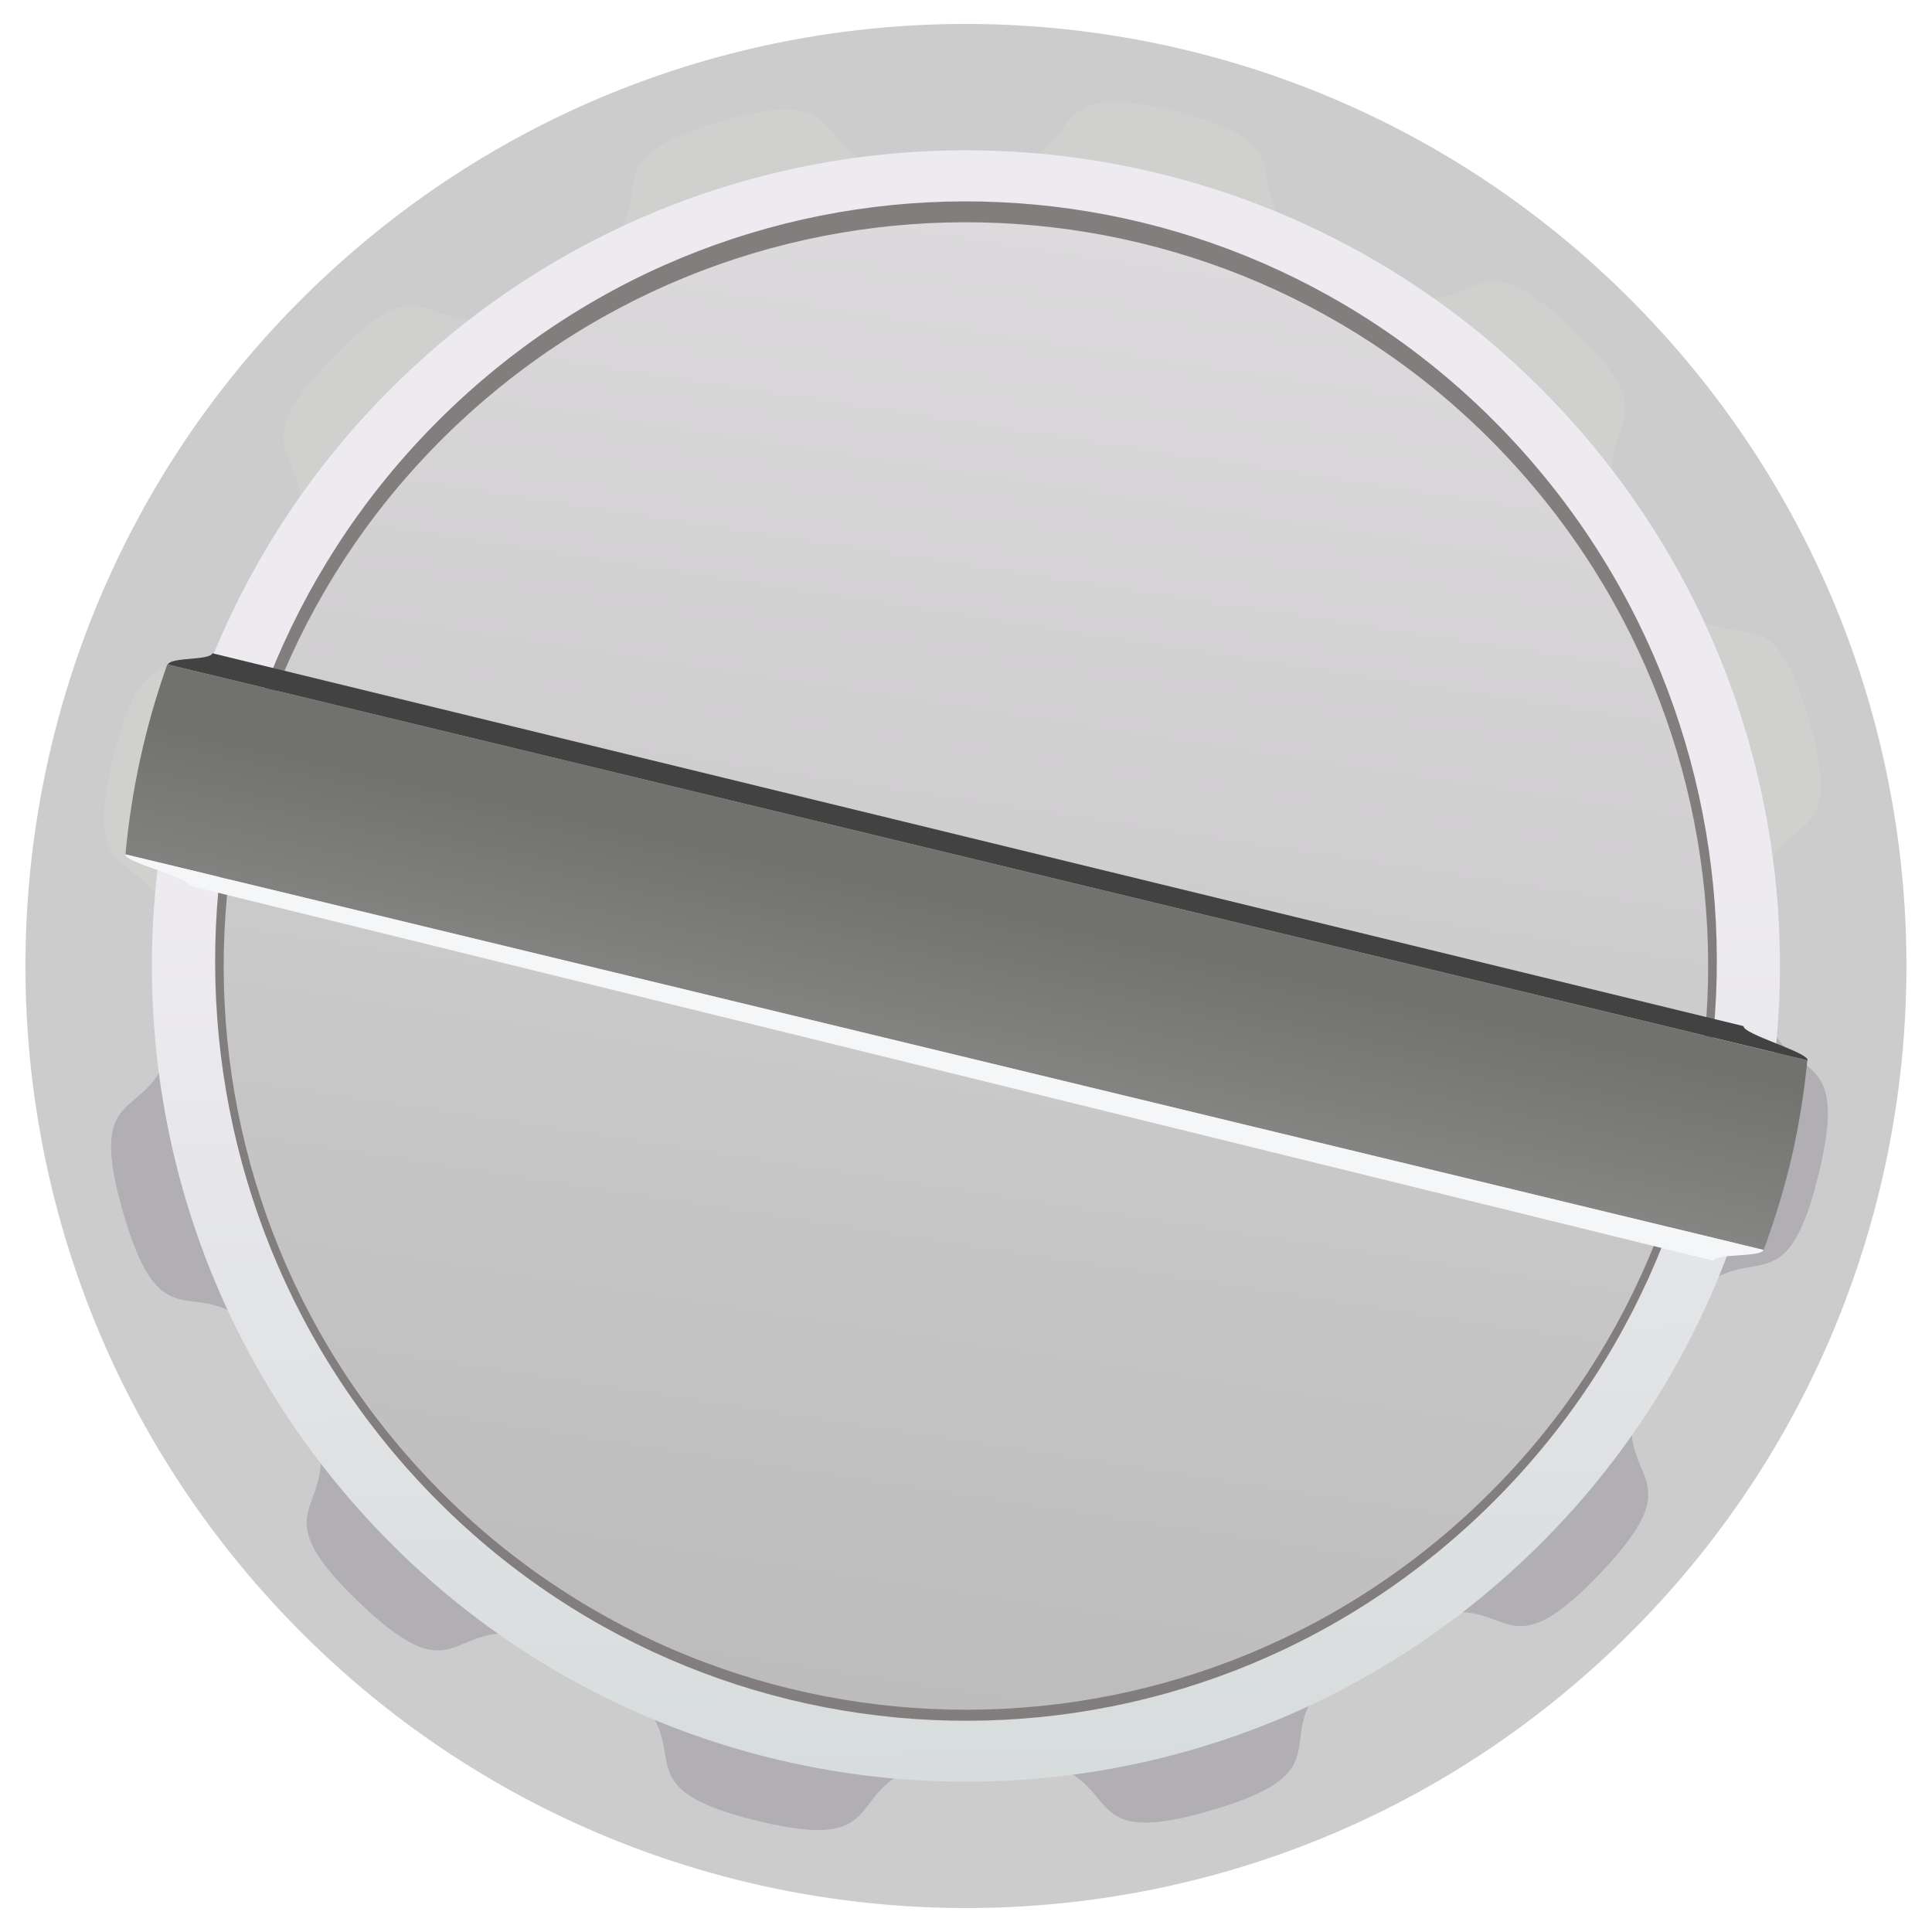
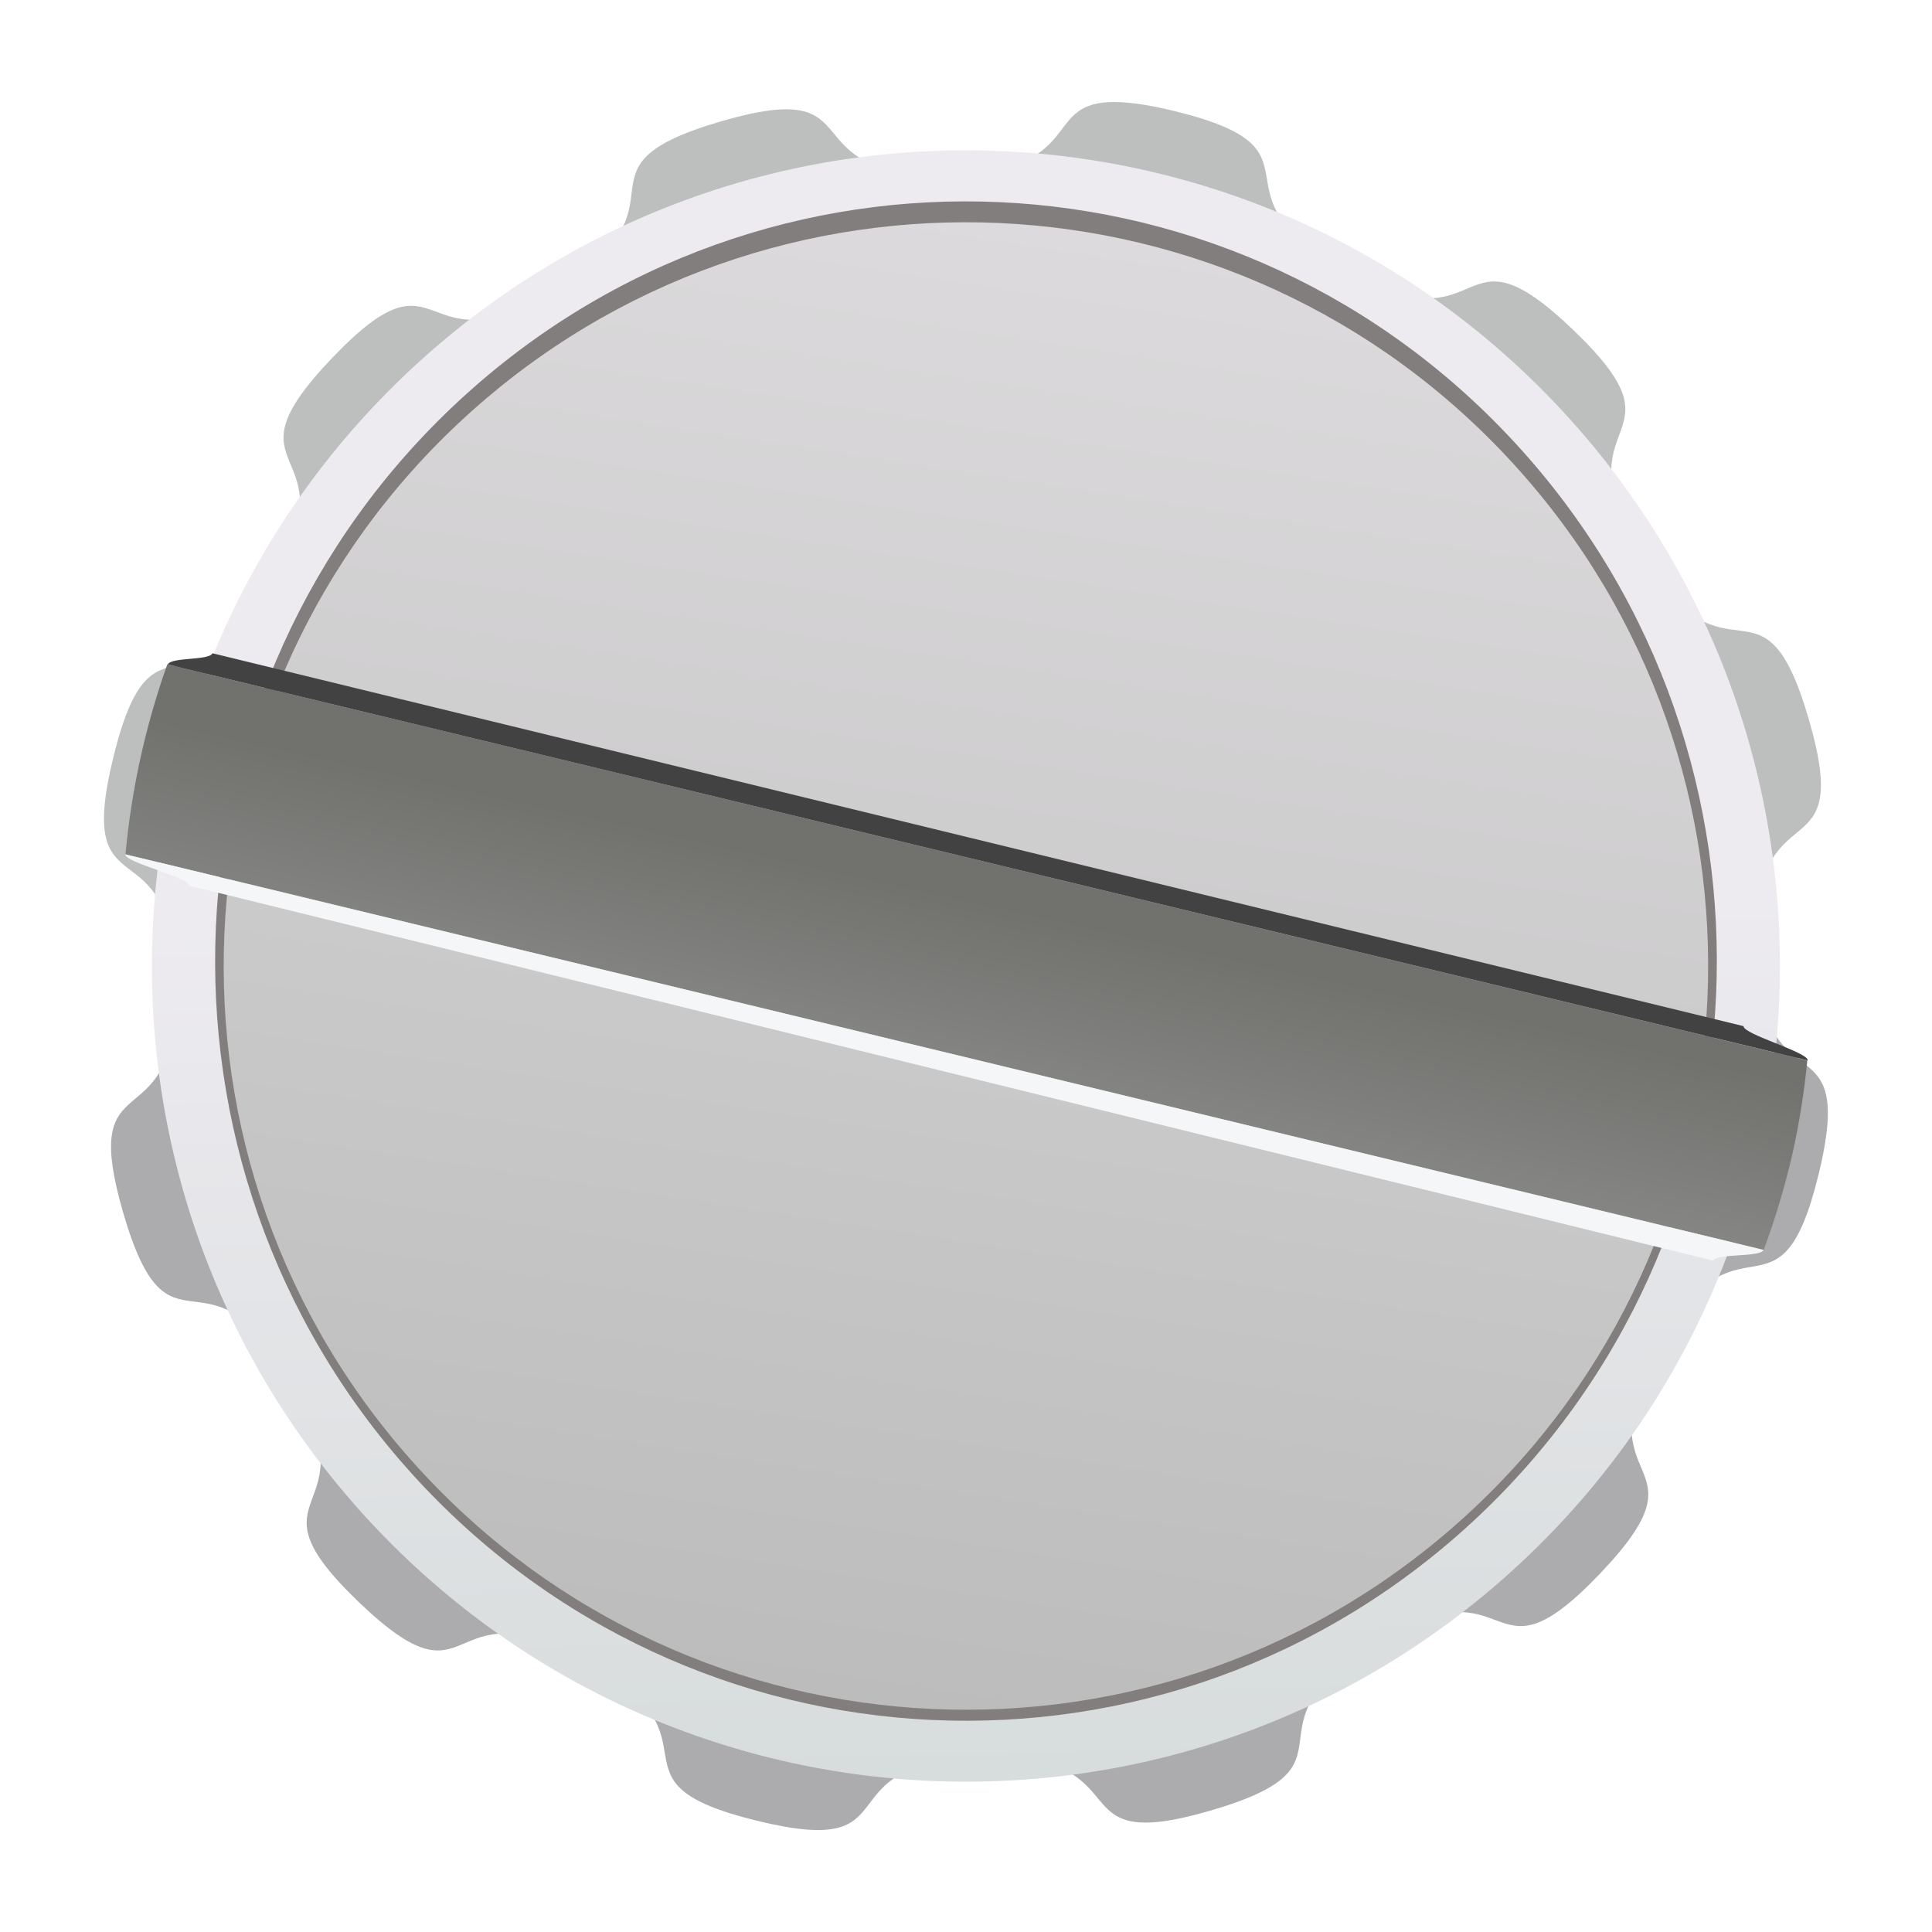
<svg xmlns="http://www.w3.org/2000/svg" xmlns:xlink="http://www.w3.org/1999/xlink" width="15" height="15" viewBox="0 0 15 15" version="1.1" id="svg1">
  <defs id="defs1">
    <linearGradient id="linearGradient18">
      <stop style="stop-color:#434242;stop-opacity:1;" offset="0.464" id="stop17" />
      <stop style="stop-color:#d7dcdc;stop-opacity:1;" offset="1" id="stop18" />
    </linearGradient>
    <linearGradient id="linearGradient16">
      <stop style="stop-color:#f6f6f6;stop-opacity:1;" offset="0.464" id="stop15" />
      <stop style="stop-color:#f0f5fa;stop-opacity:1;" offset="1" id="stop16" />
    </linearGradient>
    <linearGradient id="linearGradient5">
      <stop style="stop-color:#71716e;stop-opacity:1;" offset="0.464" id="stop2" />
      <stop style="stop-color:#d7dcdc;stop-opacity:1;" offset="1" id="stop5" />
    </linearGradient>
    <linearGradient id="linearGradient12">
      <stop style="stop-color:#dcdadc;stop-opacity:1;" offset="0" id="stop12" />
      <stop style="stop-color:#bcbcbc;stop-opacity:1;" offset="1" id="stop13" />
    </linearGradient>
    <linearGradient id="linearGradient3">
      <stop style="stop-color:#edebf0;stop-opacity:1;" offset="0.464" id="stop3" />
      <stop style="stop-color:#d7dcdc;stop-opacity:1;" offset="1" id="stop4" />
    </linearGradient>
    <linearGradient xlink:href="#linearGradient3" id="linearGradient4" x1="1.189" y1="-1.227" x2="3.755" y2="1.004" gradientUnits="userSpaceOnUse" gradientTransform="matrix(3.721989,0,0,3.721306,1.394234,-0.07367569)" />
    <linearGradient xlink:href="#linearGradient12" id="linearGradient13" x1="1.497" y1="-1.316" x2="3.448" y2="1.093" gradientUnits="userSpaceOnUse" gradientTransform="matrix(3.721989,0,0,3.721306,1.394234,-0.07367569)" />
    <linearGradient xlink:href="#linearGradient5" id="linearGradient2" gradientUnits="userSpaceOnUse" gradientTransform="matrix(1.931946,3.292145,-3.345296,1.774036,2.347694,-0.5103289)" x1="1.189" y1="-1.227" x2="3.755" y2="1.004" />
    <linearGradient xlink:href="#linearGradient18" id="linearGradient6" gradientUnits="userSpaceOnUse" gradientTransform="matrix(1.931946,3.292145,-3.345296,1.774036,2.351736,-0.5089587)" x1="1.189" y1="-1.227" x2="3.755" y2="1.004" />
    <linearGradient xlink:href="#linearGradient16" id="linearGradient11" gradientUnits="userSpaceOnUse" gradientTransform="matrix(1.931946,3.292145,-3.345296,1.774036,2.345642,-0.5105819)" x1="1.189" y1="-1.227" x2="3.755" y2="1.004" />
  </defs>
  <g id="layer3" style="display:none">
    <path id="path17" style="fill:#dbdada;fill-opacity:1;stroke:none;stroke-width:0.3;stroke-linejoin:round" d="M 1.622,9.509215e-5 C 1.581,0.003 1.508,0.101 1.467,0.109 1.426,0.116 1.324,0.05 1.284,0.061 1.244,0.072 1.191,0.183 1.152,0.198 1.114,0.213 1,0.168 0.963,0.187 0.926,0.206 0.897,0.324 0.862,0.347 0.826,0.369 0.707,0.347 0.674,0.373 0.641,0.399 0.635,0.52 0.605,0.549 0.575,0.578 0.453,0.58 0.426,0.612 c -0.027,0.032 -0.009,0.152 -0.033,0.187 -0.024,0.034 -0.143,0.06 -0.163,0.096 -0.02,0.036 0.02,0.151 0.004,0.189 -0.017,0.038 -0.128,0.086 -0.141,0.126 -0.013,0.04 0.05,0.144 0.041,0.185 -0.006,0.028 -0.054,0.068 -0.086,0.105 H 3.431 C 3.417,1.483 3.406,1.467 3.404,1.454 3.396,1.413 3.462,1.311 3.451,1.271 3.44,1.231 3.33,1.179 3.315,1.14 3.299,1.101 3.344,0.988 3.325,0.951 3.306,0.914 3.188,0.884 3.166,0.849 3.143,0.814 3.165,0.694 3.139,0.661 3.114,0.628 2.992,0.622 2.963,0.592 2.934,0.562 2.932,0.441 2.901,0.414 2.869,0.386 2.748,0.404 2.714,0.38 2.68,0.357 2.654,0.237 2.618,0.217 2.582,0.197 2.467,0.238 2.429,0.221 2.391,0.205 2.342,0.092 2.303,0.08 2.263,0.067 2.159,0.129 2.118,0.121 2.077,0.112 2.008,0.011 1.966,0.006 1.925,0.001 1.834,0.084 1.793,0.083 1.751,0.082 1.664,-0.003 1.622,9.509215e-5 Z" />
    <path style="fill:#b0b0b0;fill-opacity:1;stroke:none;stroke-width:0.061;stroke-linejoin:round" id="path17-5" d="M -2.321,0.844 C -2.51,1.026 -2.286,1.031 -2.516,1.158 -2.745,1.285 -2.631,1.093 -2.885,1.156 -3.14,1.219 -2.949,1.336 -3.211,1.331 -3.474,1.326 -3.278,1.217 -3.53,1.144 -3.783,1.072 -3.675,1.268 -3.9,1.133 -4.125,0.998 -3.901,1.001 -4.083,0.812 -4.265,0.623 -4.27,0.847 -4.397,0.617 c -0.127,-0.23 0.065,-0.115 0.002,-0.37 -0.063,-0.255 -0.18,-0.063 -0.175,-0.326 0.005,-0.263 0.114,-0.067 0.187,-0.319 0.073,-0.252 -0.124,-0.145 0.011,-0.37 0.135,-0.225 0.132,-7.9032e-4 0.321,-0.183 0.189,-0.182 -0.035,-0.187 0.195,-0.314 0.23,-0.127 0.115,0.065 0.37,0.002 0.255,-0.063 0.063,-0.18 0.326,-0.175 0.263,0.005 0.067,0.114 0.319,0.187 0.252,0.073 0.145,-0.124 0.37,0.011 0.225,0.135 7.903e-4,0.132 0.183,0.321 0.182,0.189 0.187,-0.035 0.314,0.195 0.127,0.23 -0.065,0.115 -0.002,0.37 0.063,0.255 0.18,0.063 0.175,0.326 -0.005,0.263 -0.114,0.067 -0.187,0.319 -0.073,0.252 0.124,0.145 -0.011,0.37 -0.135,0.225 -0.132,7.9032e-4 -0.321,0.183 z" transform="matrix(4.801321,1.082758,-1.085379,4.812946,22.73877,11.20659)" />
  </g>
  <g id="layer1">
-     <ellipse style="opacity:0.2;fill:#000000;fill-opacity:1;stroke:none;stroke-width:0.3;stroke-linejoin:round" id="ellipse1" cx="10.596" cy="-0.486" transform="matrix(0.6739413,0.7387849,-0.7376905,0.675139,0,0)" rx="7.309" ry="7.307" />
-     <path id="path1" style="fill:#b1afb3;fill-opacity:1;stroke:none;stroke-width:0.3;stroke-linejoin:round" d="M 1.354,7.93 C 1.261,8.81 0.627,8.28 0.956,9.414 c 0.361,1.243 0.629,0.17 1.299,1.277 0.67,1.107 -0.404,0.851 0.529,1.746 0.933,0.895 0.629,-0.169 1.762,0.453 1.133,0.622 0.075,0.939 1.33,1.246 1.255,0.307 0.462,-0.461 1.754,-0.49 1.292,-0.029 0.532,0.773 1.773,0.41 1.241,-0.363 0.172,-0.63 1.277,-1.303 1.105,-0.673 0.846,0.403 1.74,-0.533 0.894,-0.936 -0.167,-0.63 0.455,-1.766 0.622,-1.136 0.936,-0.076 1.244,-1.334 0.244,-0.999 -0.188,-0.707 -0.391,-1.191 z" />
-     <path id="path2" style="fill:#d0d0cf;fill-opacity:1;stroke:none;stroke-width:0.3;stroke-linejoin:round" d="M 8.606,0.793 C 8.093,0.819 8.418,1.33 7.368,1.354 6.076,1.382 6.836,0.58 5.595,0.943 4.354,1.306 5.425,1.574 4.319,2.246 3.214,2.919 3.473,1.843 2.579,2.779 1.685,3.715 2.744,3.409 2.122,4.545 1.5,5.681 1.188,4.621 0.88,5.879 0.572,7.137 1.339,6.342 1.366,7.637 c 0.002,0.114 -0.003,0.208 -0.012,0.293 l 12.373,1e-7 C 13.675,7.804 13.637,7.629 13.632,7.363 13.604,6.068 14.405,6.829 14.044,5.586 13.683,4.343 13.415,5.416 12.745,4.309 12.075,3.202 13.149,3.458 12.216,2.563 11.283,1.667 11.585,2.732 10.452,2.109 9.319,1.487 10.377,1.171 9.122,0.863 8.887,0.806 8.725,0.787 8.606,0.793 Z" />
+     <path id="path1" style="fill:#acabad;fill-opacity:1;stroke:none;stroke-width:0.3;stroke-linejoin:round" d="M 1.354,7.93 C 1.261,8.81 0.627,8.28 0.956,9.414 c 0.361,1.243 0.629,0.17 1.299,1.277 0.67,1.107 -0.404,0.851 0.529,1.746 0.933,0.895 0.629,-0.169 1.762,0.453 1.133,0.622 0.075,0.939 1.33,1.246 1.255,0.307 0.462,-0.461 1.754,-0.49 1.292,-0.029 0.532,0.773 1.773,0.41 1.241,-0.363 0.172,-0.63 1.277,-1.303 1.105,-0.673 0.846,0.403 1.74,-0.533 0.894,-0.936 -0.167,-0.63 0.455,-1.766 0.622,-1.136 0.936,-0.076 1.244,-1.334 0.244,-0.999 -0.188,-0.707 -0.391,-1.191 z" />
+     <path id="path2" style="fill:#bdbfbf;fill-opacity:1;stroke:none;stroke-width:0.3;stroke-linejoin:round" d="M 8.606,0.793 C 8.093,0.819 8.418,1.33 7.368,1.354 6.076,1.382 6.836,0.58 5.595,0.943 4.354,1.306 5.425,1.574 4.319,2.246 3.214,2.919 3.473,1.843 2.579,2.779 1.685,3.715 2.744,3.409 2.122,4.545 1.5,5.681 1.188,4.621 0.88,5.879 0.572,7.137 1.339,6.342 1.366,7.637 c 0.002,0.114 -0.003,0.208 -0.012,0.293 l 12.373,1e-7 C 13.675,7.804 13.637,7.629 13.632,7.363 13.604,6.068 14.405,6.829 14.044,5.586 13.683,4.343 13.415,5.416 12.745,4.309 12.075,3.202 13.149,3.458 12.216,2.563 11.283,1.667 11.585,2.732 10.452,2.109 9.319,1.487 10.377,1.171 9.122,0.863 8.887,0.806 8.725,0.787 8.606,0.793 Z" />
    <ellipse style="fill:url(#linearGradient4);fill-opacity:1;stroke:none;stroke-width:0.3;stroke-linejoin:round" id="circle1" cx="10.596" cy="-0.488" transform="matrix(0.6737903,0.7389226,-0.7375525,0.6752898,0,0)" rx="6.327" ry="6.326" />
    <ellipse style="fill:#837e7e;fill-opacity:1;stroke:none;stroke-width:0.3;stroke-linejoin:round" id="ellipse22" cx="10.571" cy="-0.565" transform="matrix(0.6702296,0.7421538,-0.734293,0.6788327,0,0)" rx="5.867" ry="5.861" />
    <ellipse style="fill:url(#linearGradient13);fill-opacity:1;stroke:none;stroke-width:0.3;stroke-linejoin:round" id="circle3" cx="10.596" cy="-0.488" transform="matrix(0.6737903,0.7389226,-0.7375525,0.6752898,0,0)" rx="5.769" ry="5.768" />
    <path id="ellipse2" style="fill:url(#linearGradient2);fill-opacity:1;stroke:none;stroke-width:0.3;stroke-linejoin:round" d="M 1.299,5.158 A 6.603,6.32 21.11 0 0 0.974,6.633 L 13.693,9.705 a 6.603,6.32 21.11 0 0 0.224,-0.749 6.603,6.32 21.11 0 0 0.115,-0.723 z" />
    <path id="ellipse5" style="fill:url(#linearGradient6);fill-opacity:1;stroke:none;stroke-width:0.3;stroke-linejoin:round" d="m 1.65,5.072 c -0.027,0.058 -0.321,0.028 -0.347,0.087 L 14.035,8.233 c 0.007,-0.063 -0.503,-0.203 -0.498,-0.266 z" />
    <path id="ellipse8" style="fill:url(#linearGradient11);fill-opacity:1;stroke:none;stroke-width:0.3;stroke-linejoin:round" d="m 0.973,6.633 c -0.008,0.063 0.502,0.18 0.495,0.243 l 11.834,2.912 c 0.023,-0.059 0.369,-0.024 0.39,-0.084 z" />
  </g>
</svg>
